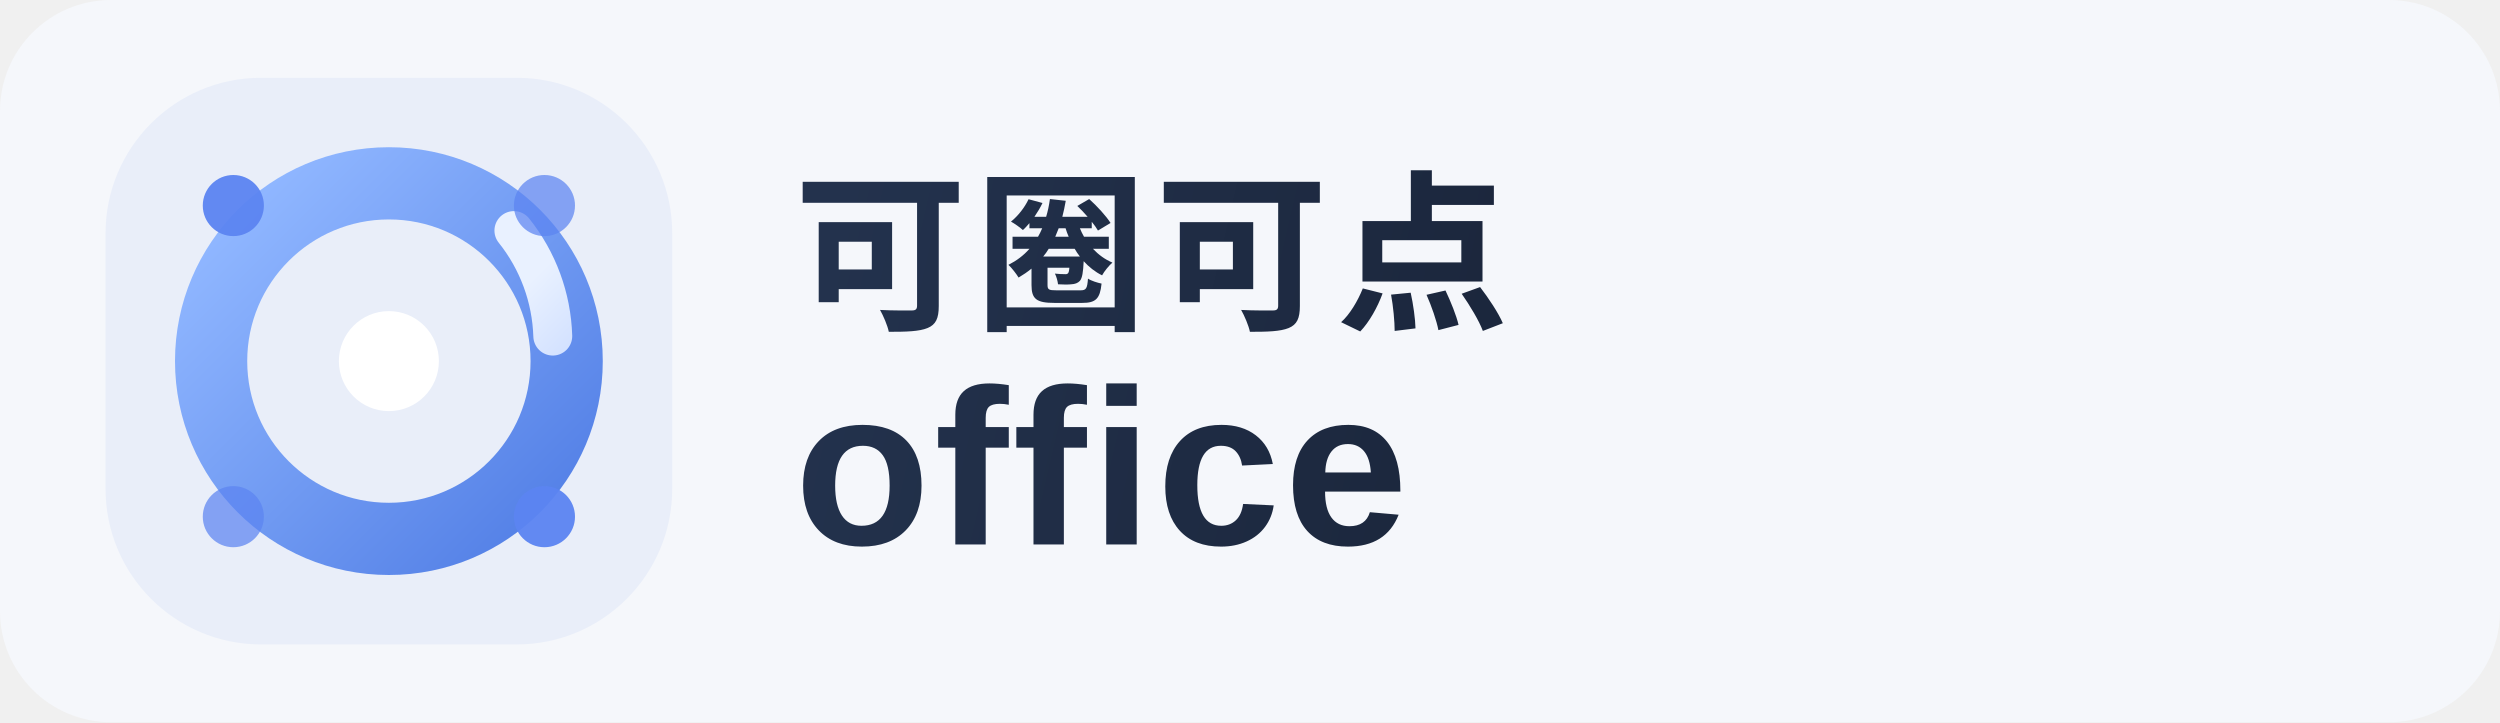
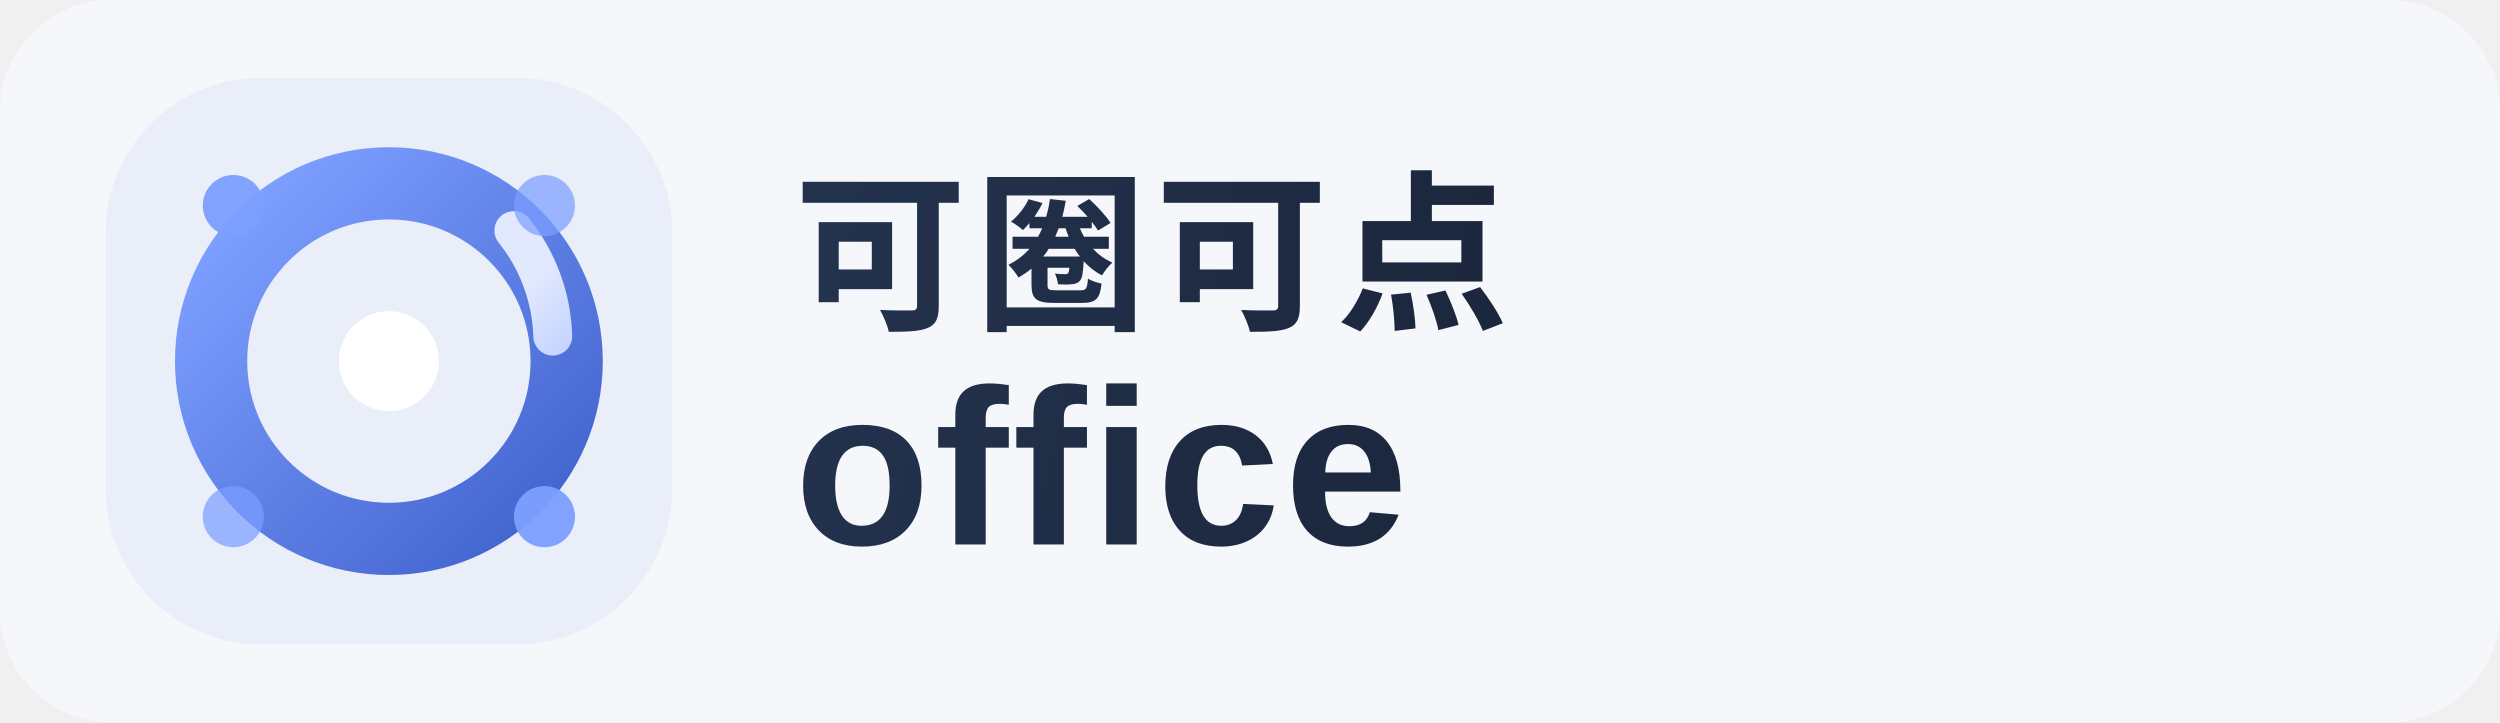
<svg xmlns="http://www.w3.org/2000/svg" width="900" height="260" viewBox="0 0 900 260">
  <defs>
    <linearGradient id="ring" x1="56" y1="42" x2="236" y2="222" gradientUnits="userSpaceOnUse">
-       <stop offset="0" stop-color="#8FB6FF" />
-       <stop offset="1" stop-color="#2F5FD7" />
+       <stop offset="0" stop-color="#7C9EFF" />
+       <stop offset="1" stop-color="#1E40AF" />
    </linearGradient>
    <linearGradient id="spark" x1="156" y1="70" x2="214" y2="126" gradientUnits="userSpaceOnUse">
-       <stop offset="0" stop-color="#E9F1FF" />
-       <stop offset="1" stop-color="#A7C2FF" />
+       <stop offset="0" stop-color="#E2E9FF" />
+       <stop offset="1" stop-color="#89A9FF" />
    </linearGradient>
    <linearGradient id="word" x1="302" y1="68" x2="844" y2="194" gradientUnits="userSpaceOnUse">
      <stop offset="0" stop-color="#23324D" />
      <stop offset="1" stop-color="#111827" />
    </linearGradient>
  </defs>
  <rect width="900" height="260" rx="40" fill="#F5F7FB" />
  <g transform="translate(38 28)">
    <rect x="0" y="0" width="204" height="204" rx="56" fill="#E9EEF9" />
    <circle cx="102" cy="102" r="64" fill="none" stroke="url(#ring)" stroke-width="26" />
    <circle cx="102" cy="102" r="18" fill="#FFFFFF" />
    <path d="M147 55a64 64 0 0 1 14 38" fill="none" stroke="url(#spark)" stroke-linecap="round" stroke-width="14" />
-     <circle cx="46" cy="46" r="11" fill="#5B84F1" opacity=".95" />
-     <circle cx="158" cy="46" r="11" fill="#5B84F1" opacity=".72" />
-     <circle cx="46" cy="158" r="11" fill="#5B84F1" opacity=".72" />
-     <circle cx="158" cy="158" r="11" fill="#5B84F1" opacity=".95" />
+     <circle cx="46" cy="46" r="11" fill="#7C9EFF" opacity=".95" />
+     <circle cx="158" cy="46" r="11" fill="#7C9EFF" opacity=".72" />
+     <circle cx="46" cy="158" r="11" fill="#7C9EFF" opacity=".72" />
+     <circle cx="158" cy="158" r="11" fill="#7C9EFF" opacity=".95" />
  </g>
  <g fill="url(#word)">
    <text x="286" y="114" font-family="'PingFang SC','Noto Sans SC','Microsoft YaHei',sans-serif" font-size="62" font-weight="700" letter-spacing="3">可圈可点</text>
    <text x="286" y="196" font-family="'Avenir Next','Helvetica Neue',Arial,sans-serif" font-size="80" font-weight="700" letter-spacing="1.5">office</text>
  </g>
</svg>
